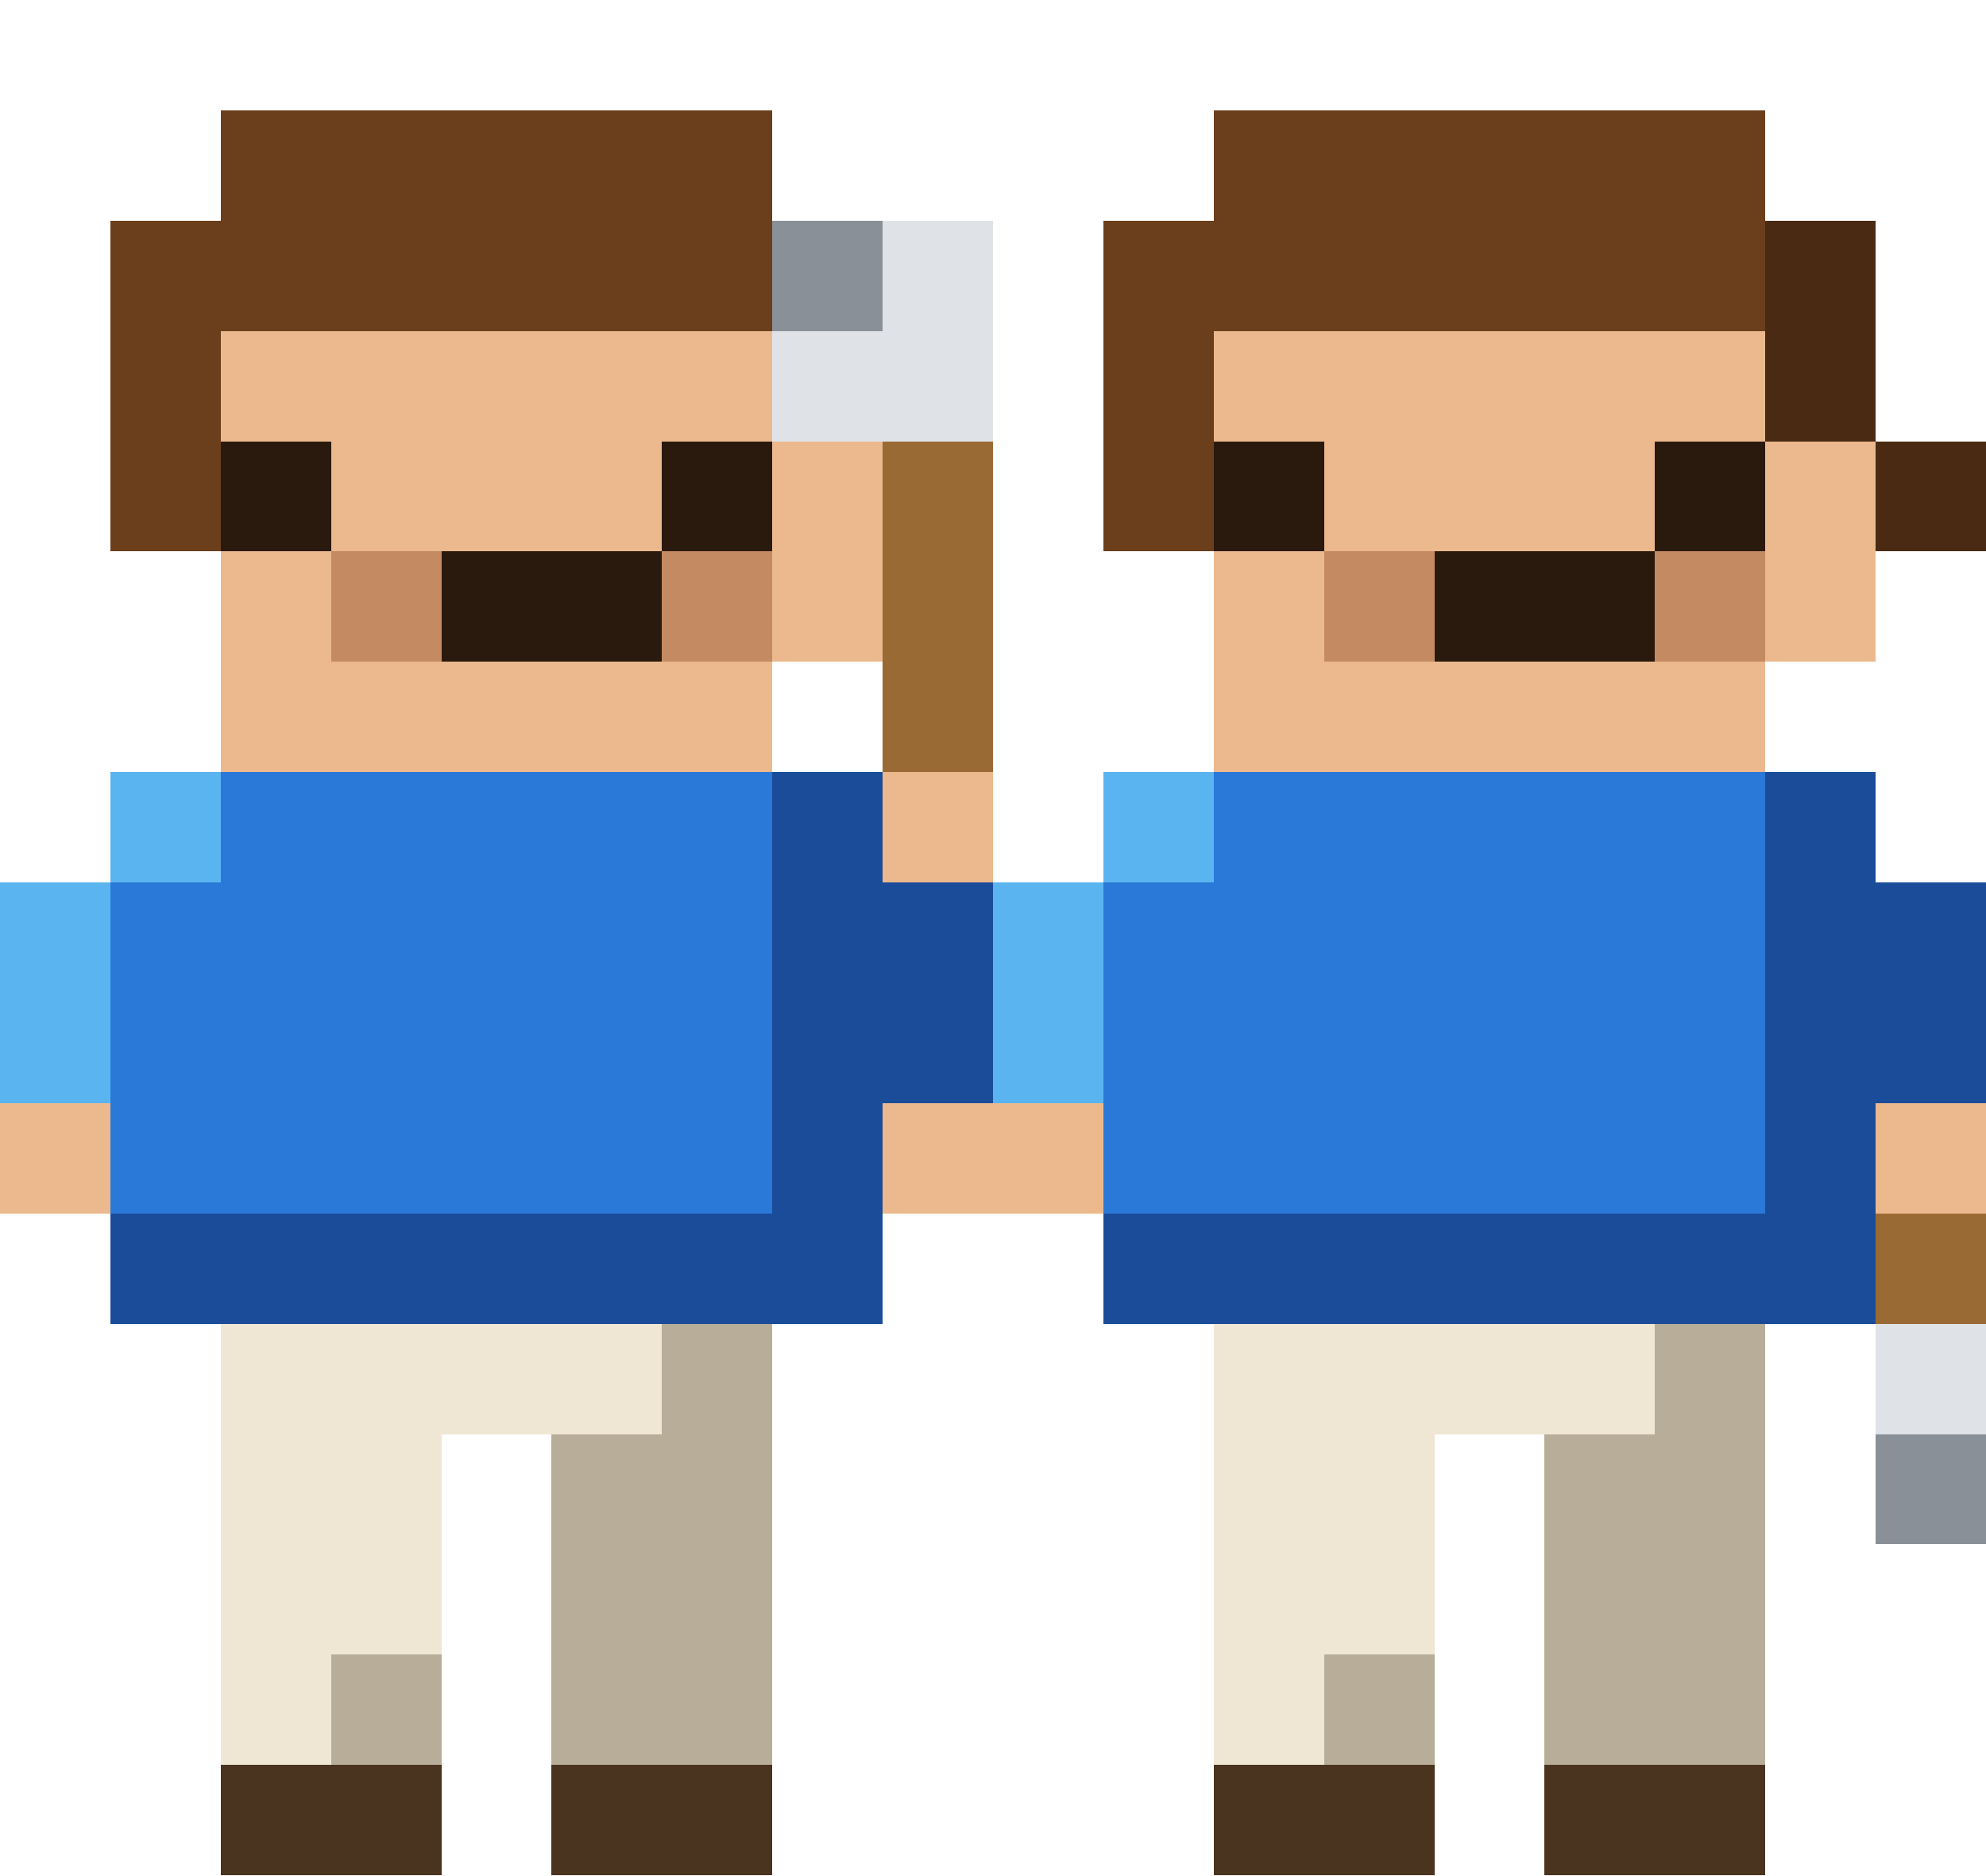
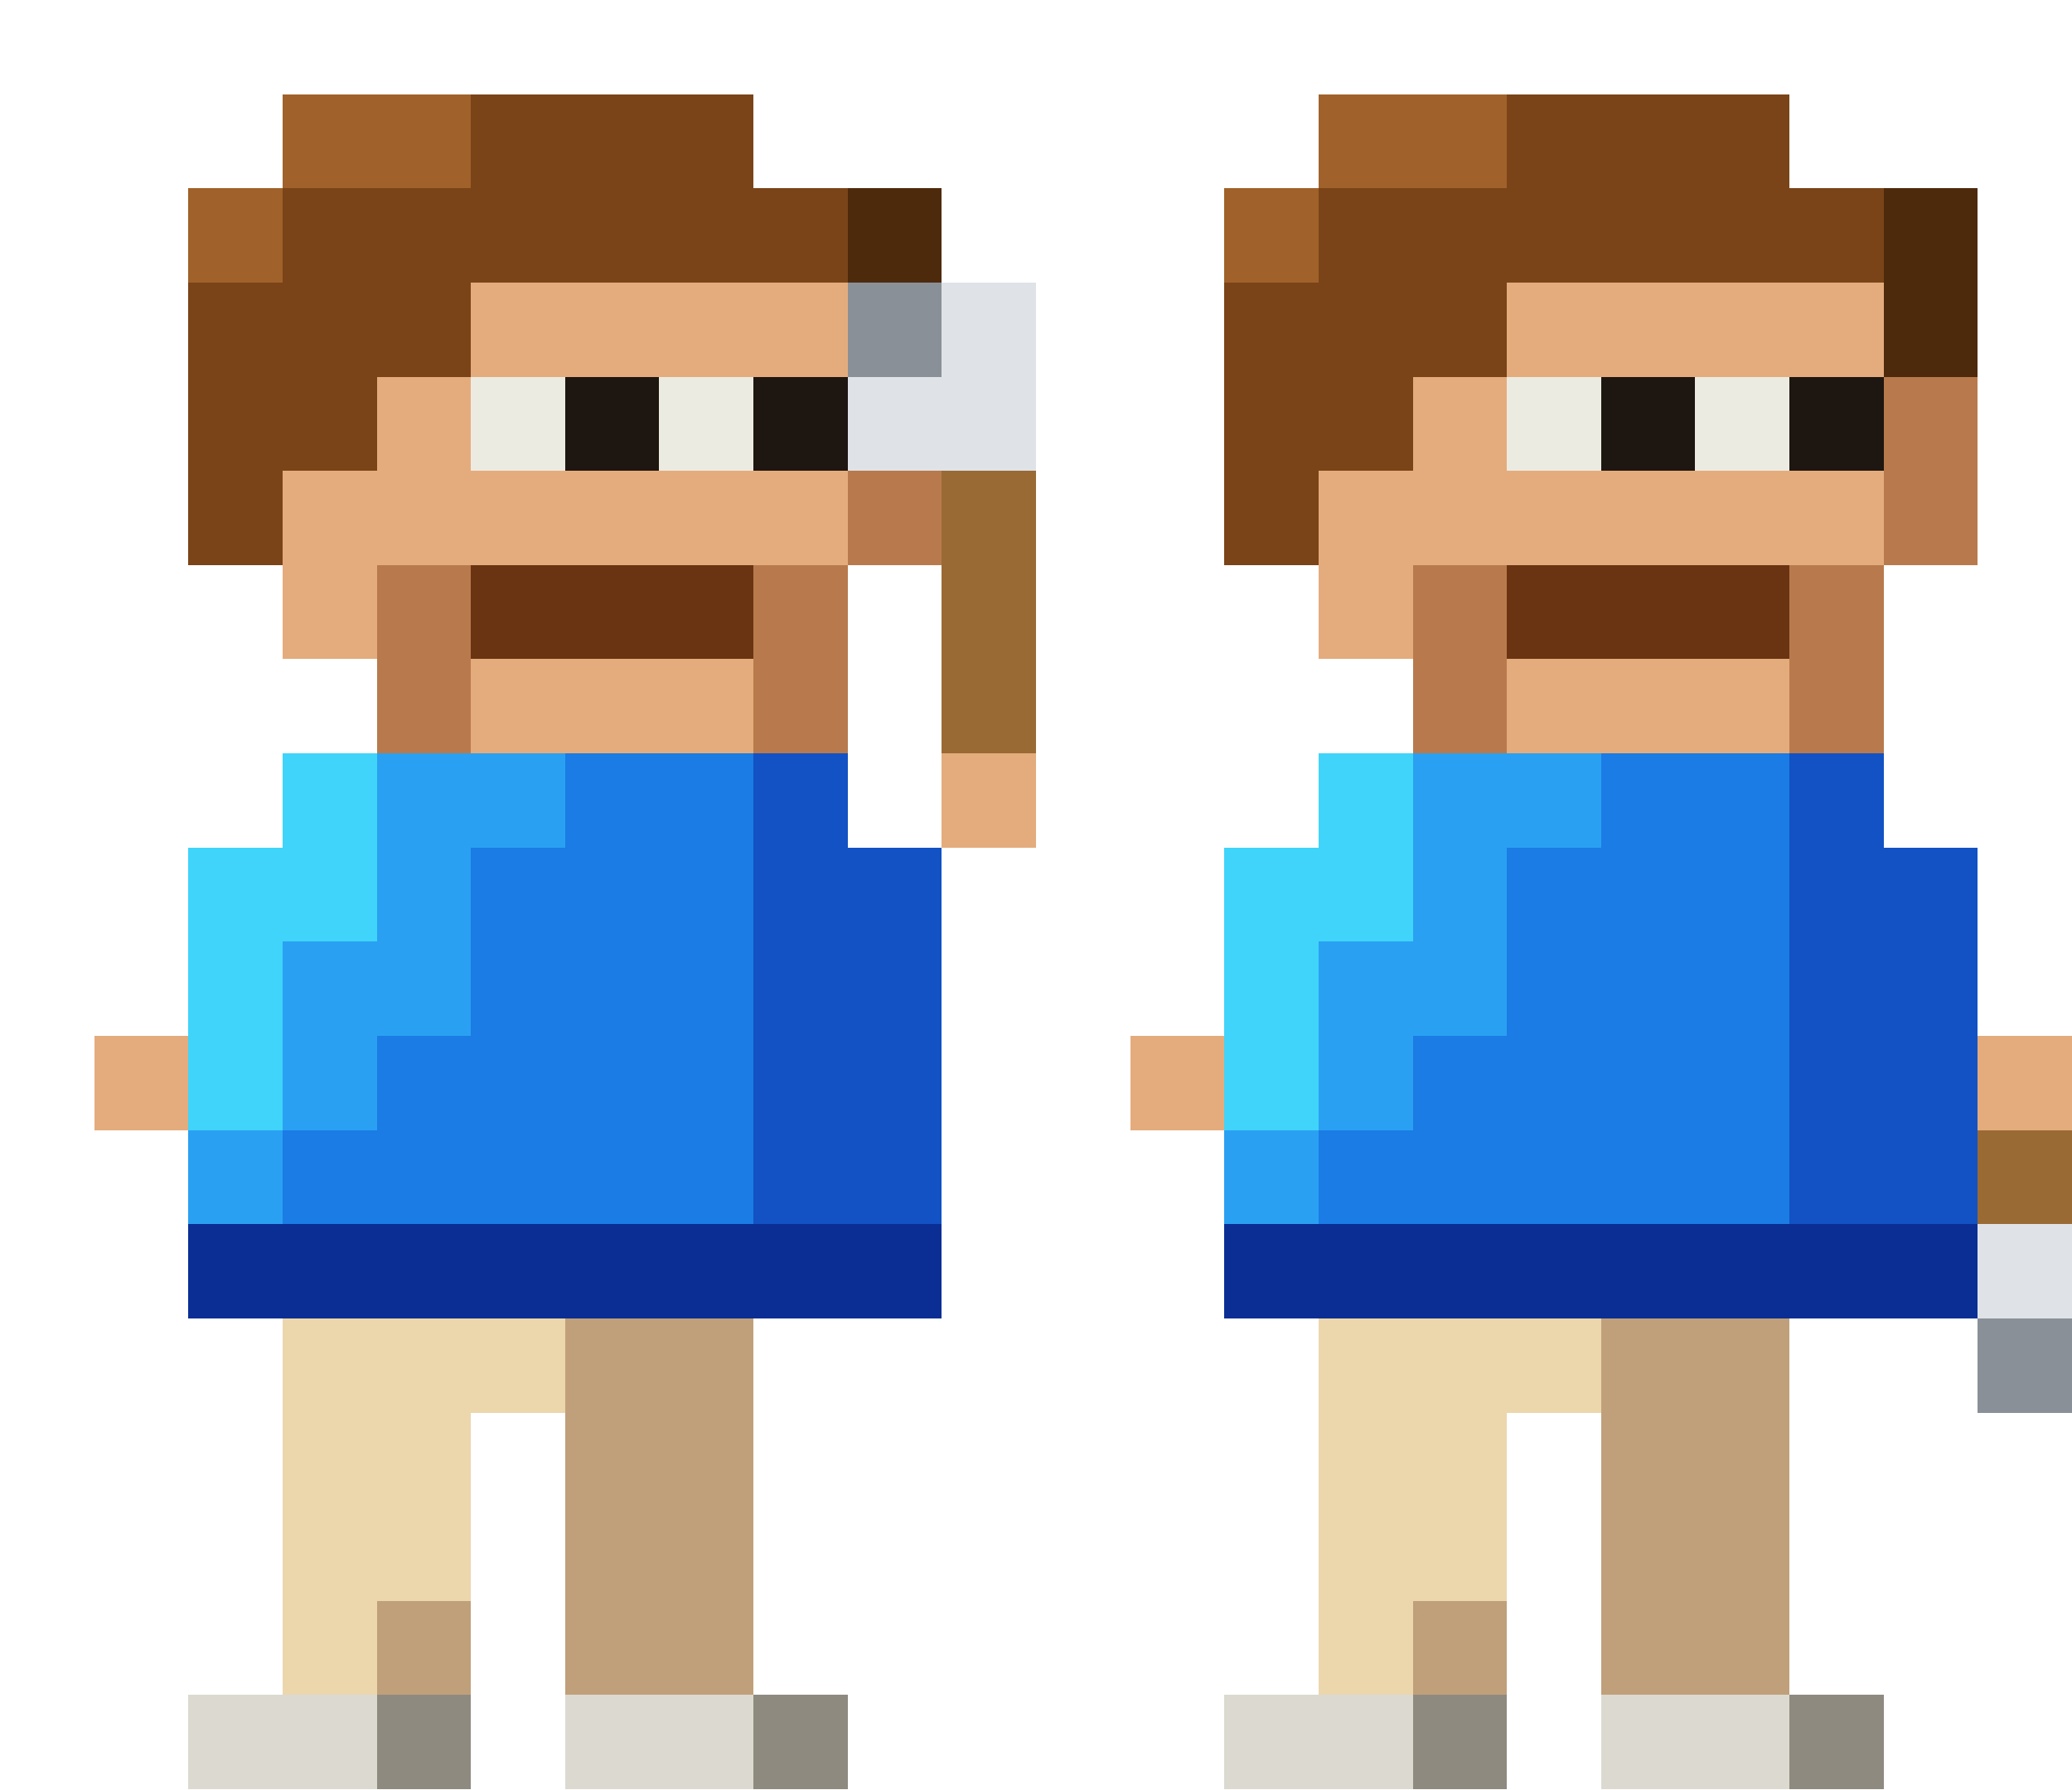
- <svg xmlns="http://www.w3.org/2000/svg" viewBox="0 0 18 17" width="18" height="17" shape-rendering="crispEdges">
-   <rect x="2" y="1" width="5" height="1" fill="#6b3e1c" />
-   <rect x="1" y="2" width="6" height="1" fill="#6b3e1c" />
-   <rect x="7" y="2" width="1" height="1" fill="#8a9098" />
-   <rect x="8" y="2" width="1" height="1" fill="#dfe3e8" />
-   <rect x="1" y="3" width="1" height="1" fill="#6b3e1c" />
-   <rect x="2" y="3" width="5" height="1" fill="#ecb98e" />
-   <rect x="7" y="3" width="2" height="1" fill="#dfe3e8" />
-   <rect x="1" y="4" width="1" height="1" fill="#6b3e1c" />
-   <rect x="2" y="4" width="1" height="1" fill="#2a1a0e" />
-   <rect x="3" y="4" width="3" height="1" fill="#ecb98e" />
-   <rect x="6" y="4" width="1" height="1" fill="#2a1a0e" />
-   <rect x="7" y="4" width="1" height="1" fill="#ecb98e" />
-   <rect x="8" y="4" width="1" height="1" fill="#9a6a34" />
-   <rect x="2" y="5" width="1" height="1" fill="#ecb98e" />
-   <rect x="3" y="5" width="1" height="1" fill="#c48a62" />
-   <rect x="4" y="5" width="2" height="1" fill="#2a1a0e" />
-   <rect x="6" y="5" width="1" height="1" fill="#c48a62" />
-   <rect x="7" y="5" width="1" height="1" fill="#ecb98e" />
-   <rect x="8" y="5" width="1" height="1" fill="#9a6a34" />
-   <rect x="2" y="6" width="5" height="1" fill="#ecb98e" />
-   <rect x="8" y="6" width="1" height="1" fill="#9a6a34" />
-   <rect x="1" y="7" width="1" height="1" fill="#5ab4f0" />
-   <rect x="2" y="7" width="5" height="1" fill="#2a78d8" />
-   <rect x="7" y="7" width="1" height="1" fill="#1a4c9a" />
-   <rect x="8" y="7" width="1" height="1" fill="#ecb98e" />
-   <rect x="0" y="8" width="1" height="1" fill="#5ab4f0" />
-   <rect x="1" y="8" width="6" height="1" fill="#2a78d8" />
-   <rect x="7" y="8" width="2" height="1" fill="#1a4c9a" />
-   <rect x="0" y="9" width="1" height="1" fill="#5ab4f0" />
-   <rect x="1" y="9" width="6" height="1" fill="#2a78d8" />
-   <rect x="7" y="9" width="2" height="1" fill="#1a4c9a" />
-   <rect x="0" y="10" width="1" height="1" fill="#ecb98e" />
-   <rect x="1" y="10" width="6" height="1" fill="#2a78d8" />
-   <rect x="7" y="10" width="1" height="1" fill="#1a4c9a" />
-   <rect x="8" y="10" width="1" height="1" fill="#ecb98e" />
-   <rect x="1" y="11" width="7" height="1" fill="#1a4c9a" />
-   <rect x="2" y="12" width="4" height="1" fill="#efe6d4" />
-   <rect x="6" y="12" width="1" height="1" fill="#b8ad98" />
-   <rect x="2" y="13" width="2" height="1" fill="#efe6d4" />
-   <rect x="5" y="13" width="2" height="1" fill="#b8ad98" />
-   <rect x="2" y="14" width="2" height="1" fill="#efe6d4" />
-   <rect x="5" y="14" width="2" height="1" fill="#b8ad98" />
-   <rect x="2" y="15" width="1" height="1" fill="#efe6d4" />
-   <rect x="3" y="15" width="1" height="1" fill="#b8ad98" />
-   <rect x="5" y="15" width="2" height="1" fill="#b8ad98" />
-   <rect x="2" y="16" width="2" height="1" fill="#4a3420" />
-   <rect x="5" y="16" width="2" height="1" fill="#4a3420" />
-   <rect x="11" y="1" width="5" height="1" fill="#6b3e1c" />
-   <rect x="10" y="2" width="6" height="1" fill="#6b3e1c" />
-   <rect x="16" y="2" width="1" height="1" fill="#4a2a12" />
-   <rect x="10" y="3" width="1" height="1" fill="#6b3e1c" />
-   <rect x="11" y="3" width="5" height="1" fill="#ecb98e" />
-   <rect x="16" y="3" width="1" height="1" fill="#4a2a12" />
-   <rect x="10" y="4" width="1" height="1" fill="#6b3e1c" />
-   <rect x="11" y="4" width="1" height="1" fill="#2a1a0e" />
-   <rect x="12" y="4" width="3" height="1" fill="#ecb98e" />
-   <rect x="15" y="4" width="1" height="1" fill="#2a1a0e" />
-   <rect x="16" y="4" width="1" height="1" fill="#ecb98e" />
-   <rect x="17" y="4" width="1" height="1" fill="#4a2a12" />
-   <rect x="11" y="5" width="1" height="1" fill="#ecb98e" />
-   <rect x="12" y="5" width="1" height="1" fill="#c48a62" />
-   <rect x="13" y="5" width="2" height="1" fill="#2a1a0e" />
-   <rect x="15" y="5" width="1" height="1" fill="#c48a62" />
-   <rect x="16" y="5" width="1" height="1" fill="#ecb98e" />
-   <rect x="11" y="6" width="5" height="1" fill="#ecb98e" />
-   <rect x="10" y="7" width="1" height="1" fill="#5ab4f0" />
-   <rect x="11" y="7" width="5" height="1" fill="#2a78d8" />
-   <rect x="16" y="7" width="1" height="1" fill="#1a4c9a" />
-   <rect x="9" y="8" width="1" height="1" fill="#5ab4f0" />
-   <rect x="10" y="8" width="6" height="1" fill="#2a78d8" />
-   <rect x="16" y="8" width="2" height="1" fill="#1a4c9a" />
-   <rect x="9" y="9" width="1" height="1" fill="#5ab4f0" />
-   <rect x="10" y="9" width="6" height="1" fill="#2a78d8" />
-   <rect x="16" y="9" width="2" height="1" fill="#1a4c9a" />
-   <rect x="9" y="10" width="1" height="1" fill="#ecb98e" />
-   <rect x="10" y="10" width="6" height="1" fill="#2a78d8" />
-   <rect x="16" y="10" width="1" height="1" fill="#1a4c9a" />
-   <rect x="17" y="10" width="1" height="1" fill="#ecb98e" />
-   <rect x="10" y="11" width="7" height="1" fill="#1a4c9a" />
-   <rect x="17" y="11" width="1" height="1" fill="#9a6a34" />
-   <rect x="11" y="12" width="4" height="1" fill="#efe6d4" />
-   <rect x="15" y="12" width="1" height="1" fill="#b8ad98" />
-   <rect x="17" y="12" width="1" height="1" fill="#dfe3e8" />
-   <rect x="11" y="13" width="2" height="1" fill="#efe6d4" />
-   <rect x="14" y="13" width="2" height="1" fill="#b8ad98" />
-   <rect x="17" y="13" width="1" height="1" fill="#8a9098" />
-   <rect x="11" y="14" width="2" height="1" fill="#efe6d4" />
-   <rect x="14" y="14" width="2" height="1" fill="#b8ad98" />
-   <rect x="11" y="15" width="1" height="1" fill="#efe6d4" />
-   <rect x="12" y="15" width="1" height="1" fill="#b8ad98" />
-   <rect x="14" y="15" width="2" height="1" fill="#b8ad98" />
-   <rect x="11" y="16" width="2" height="1" fill="#4a3420" />
-   <rect x="14" y="16" width="2" height="1" fill="#4a3420" />
+ <svg xmlns="http://www.w3.org/2000/svg" viewBox="0 0 22 19" width="22" height="19" shape-rendering="crispEdges">
+   <rect x="3" y="1" width="2" height="1" fill="#a0622a" />
+   <rect x="5" y="1" width="3" height="1" fill="#7a4418" />
+   <rect x="2" y="2" width="1" height="1" fill="#a0622a" />
+   <rect x="3" y="2" width="6" height="1" fill="#7a4418" />
+   <rect x="9" y="2" width="1" height="1" fill="#4e2a0c" />
+   <rect x="2" y="3" width="3" height="1" fill="#7a4418" />
+   <rect x="5" y="3" width="4" height="1" fill="#e4ac7c" />
+   <rect x="9" y="3" width="1" height="1" fill="#8a9098" />
+   <rect x="10" y="3" width="1" height="1" fill="#dfe3e8" />
+   <rect x="2" y="4" width="2" height="1" fill="#7a4418" />
+   <rect x="4" y="4" width="1" height="1" fill="#e4ac7c" />
+   <rect x="5" y="4" width="1" height="1" fill="#ecebe2" />
+   <rect x="6" y="4" width="1" height="1" fill="#1e1610" />
+   <rect x="7" y="4" width="1" height="1" fill="#ecebe2" />
+   <rect x="8" y="4" width="1" height="1" fill="#1e1610" />
+   <rect x="9" y="4" width="2" height="1" fill="#dfe3e8" />
+   <rect x="2" y="5" width="1" height="1" fill="#7a4418" />
+   <rect x="3" y="5" width="6" height="1" fill="#e4ac7c" />
+   <rect x="9" y="5" width="1" height="1" fill="#b87a4c" />
+   <rect x="10" y="5" width="1" height="1" fill="#9a6a34" />
+   <rect x="3" y="6" width="1" height="1" fill="#e4ac7c" />
+   <rect x="4" y="6" width="1" height="1" fill="#b87a4c" />
+   <rect x="5" y="6" width="3" height="1" fill="#6a3412" />
+   <rect x="8" y="6" width="1" height="1" fill="#b87a4c" />
+   <rect x="10" y="6" width="1" height="1" fill="#9a6a34" />
+   <rect x="4" y="7" width="1" height="1" fill="#b87a4c" />
+   <rect x="5" y="7" width="3" height="1" fill="#e4ac7c" />
+   <rect x="8" y="7" width="1" height="1" fill="#b87a4c" />
+   <rect x="10" y="7" width="1" height="1" fill="#9a6a34" />
+   <rect x="3" y="8" width="1" height="1" fill="#40d4fa" />
+   <rect x="4" y="8" width="2" height="1" fill="#2aa0f2" />
+   <rect x="6" y="8" width="2" height="1" fill="#1a7ce4" />
+   <rect x="8" y="8" width="1" height="1" fill="#1252c4" />
+   <rect x="10" y="8" width="1" height="1" fill="#e4ac7c" />
+   <rect x="2" y="9" width="2" height="1" fill="#40d4fa" />
+   <rect x="4" y="9" width="1" height="1" fill="#2aa0f2" />
+   <rect x="5" y="9" width="3" height="1" fill="#1a7ce4" />
+   <rect x="8" y="9" width="2" height="1" fill="#1252c4" />
+   <rect x="2" y="10" width="1" height="1" fill="#40d4fa" />
+   <rect x="3" y="10" width="2" height="1" fill="#2aa0f2" />
+   <rect x="5" y="10" width="3" height="1" fill="#1a7ce4" />
+   <rect x="8" y="10" width="2" height="1" fill="#1252c4" />
+   <rect x="1" y="11" width="1" height="1" fill="#e4ac7c" />
+   <rect x="2" y="11" width="1" height="1" fill="#40d4fa" />
+   <rect x="3" y="11" width="1" height="1" fill="#2aa0f2" />
+   <rect x="4" y="11" width="4" height="1" fill="#1a7ce4" />
+   <rect x="8" y="11" width="2" height="1" fill="#1252c4" />
+   <rect x="2" y="12" width="1" height="1" fill="#2aa0f2" />
+   <rect x="3" y="12" width="5" height="1" fill="#1a7ce4" />
+   <rect x="8" y="12" width="2" height="1" fill="#1252c4" />
+   <rect x="2" y="13" width="8" height="1" fill="#0a2e94" />
+   <rect x="3" y="14" width="3" height="1" fill="#ecd6ac" />
+   <rect x="6" y="14" width="2" height="1" fill="#c0a07a" />
+   <rect x="3" y="15" width="2" height="1" fill="#ecd6ac" />
+   <rect x="6" y="15" width="2" height="1" fill="#c0a07a" />
+   <rect x="3" y="16" width="2" height="1" fill="#ecd6ac" />
+   <rect x="6" y="16" width="2" height="1" fill="#c0a07a" />
+   <rect x="3" y="17" width="1" height="1" fill="#ecd6ac" />
+   <rect x="4" y="17" width="1" height="1" fill="#c0a07a" />
+   <rect x="6" y="17" width="2" height="1" fill="#c0a07a" />
+   <rect x="2" y="18" width="2" height="1" fill="#dcdad0" />
+   <rect x="4" y="18" width="1" height="1" fill="#8e8a80" />
+   <rect x="6" y="18" width="2" height="1" fill="#dcdad0" />
+   <rect x="8" y="18" width="1" height="1" fill="#8e8a80" />
+   <rect x="14" y="1" width="2" height="1" fill="#a0622a" />
+   <rect x="16" y="1" width="3" height="1" fill="#7a4418" />
+   <rect x="13" y="2" width="1" height="1" fill="#a0622a" />
+   <rect x="14" y="2" width="6" height="1" fill="#7a4418" />
+   <rect x="20" y="2" width="1" height="1" fill="#4e2a0c" />
+   <rect x="13" y="3" width="3" height="1" fill="#7a4418" />
+   <rect x="16" y="3" width="4" height="1" fill="#e4ac7c" />
+   <rect x="20" y="3" width="1" height="1" fill="#4e2a0c" />
+   <rect x="13" y="4" width="2" height="1" fill="#7a4418" />
+   <rect x="15" y="4" width="1" height="1" fill="#e4ac7c" />
+   <rect x="16" y="4" width="1" height="1" fill="#ecebe2" />
+   <rect x="17" y="4" width="1" height="1" fill="#1e1610" />
+   <rect x="18" y="4" width="1" height="1" fill="#ecebe2" />
+   <rect x="19" y="4" width="1" height="1" fill="#1e1610" />
+   <rect x="20" y="4" width="1" height="1" fill="#b87a4c" />
+   <rect x="13" y="5" width="1" height="1" fill="#7a4418" />
+   <rect x="14" y="5" width="6" height="1" fill="#e4ac7c" />
+   <rect x="20" y="5" width="1" height="1" fill="#b87a4c" />
+   <rect x="14" y="6" width="1" height="1" fill="#e4ac7c" />
+   <rect x="15" y="6" width="1" height="1" fill="#b87a4c" />
+   <rect x="16" y="6" width="3" height="1" fill="#6a3412" />
+   <rect x="19" y="6" width="1" height="1" fill="#b87a4c" />
+   <rect x="15" y="7" width="1" height="1" fill="#b87a4c" />
+   <rect x="16" y="7" width="3" height="1" fill="#e4ac7c" />
+   <rect x="19" y="7" width="1" height="1" fill="#b87a4c" />
+   <rect x="14" y="8" width="1" height="1" fill="#40d4fa" />
+   <rect x="15" y="8" width="2" height="1" fill="#2aa0f2" />
+   <rect x="17" y="8" width="2" height="1" fill="#1a7ce4" />
+   <rect x="19" y="8" width="1" height="1" fill="#1252c4" />
+   <rect x="13" y="9" width="2" height="1" fill="#40d4fa" />
+   <rect x="15" y="9" width="1" height="1" fill="#2aa0f2" />
+   <rect x="16" y="9" width="3" height="1" fill="#1a7ce4" />
+   <rect x="19" y="9" width="2" height="1" fill="#1252c4" />
+   <rect x="13" y="10" width="1" height="1" fill="#40d4fa" />
+   <rect x="14" y="10" width="2" height="1" fill="#2aa0f2" />
+   <rect x="16" y="10" width="3" height="1" fill="#1a7ce4" />
+   <rect x="19" y="10" width="2" height="1" fill="#1252c4" />
+   <rect x="12" y="11" width="1" height="1" fill="#e4ac7c" />
+   <rect x="13" y="11" width="1" height="1" fill="#40d4fa" />
+   <rect x="14" y="11" width="1" height="1" fill="#2aa0f2" />
+   <rect x="15" y="11" width="4" height="1" fill="#1a7ce4" />
+   <rect x="19" y="11" width="2" height="1" fill="#1252c4" />
+   <rect x="21" y="11" width="1" height="1" fill="#e4ac7c" />
+   <rect x="13" y="12" width="1" height="1" fill="#2aa0f2" />
+   <rect x="14" y="12" width="5" height="1" fill="#1a7ce4" />
+   <rect x="19" y="12" width="2" height="1" fill="#1252c4" />
+   <rect x="21" y="12" width="1" height="1" fill="#9a6a34" />
+   <rect x="13" y="13" width="8" height="1" fill="#0a2e94" />
+   <rect x="21" y="13" width="1" height="1" fill="#dfe3e8" />
+   <rect x="14" y="14" width="3" height="1" fill="#ecd6ac" />
+   <rect x="17" y="14" width="2" height="1" fill="#c0a07a" />
+   <rect x="21" y="14" width="1" height="1" fill="#8a9098" />
+   <rect x="14" y="15" width="2" height="1" fill="#ecd6ac" />
+   <rect x="17" y="15" width="2" height="1" fill="#c0a07a" />
+   <rect x="14" y="16" width="2" height="1" fill="#ecd6ac" />
+   <rect x="17" y="16" width="2" height="1" fill="#c0a07a" />
+   <rect x="14" y="17" width="1" height="1" fill="#ecd6ac" />
+   <rect x="15" y="17" width="1" height="1" fill="#c0a07a" />
+   <rect x="17" y="17" width="2" height="1" fill="#c0a07a" />
+   <rect x="13" y="18" width="2" height="1" fill="#dcdad0" />
+   <rect x="15" y="18" width="1" height="1" fill="#8e8a80" />
+   <rect x="17" y="18" width="2" height="1" fill="#dcdad0" />
+   <rect x="19" y="18" width="1" height="1" fill="#8e8a80" />
</svg>
